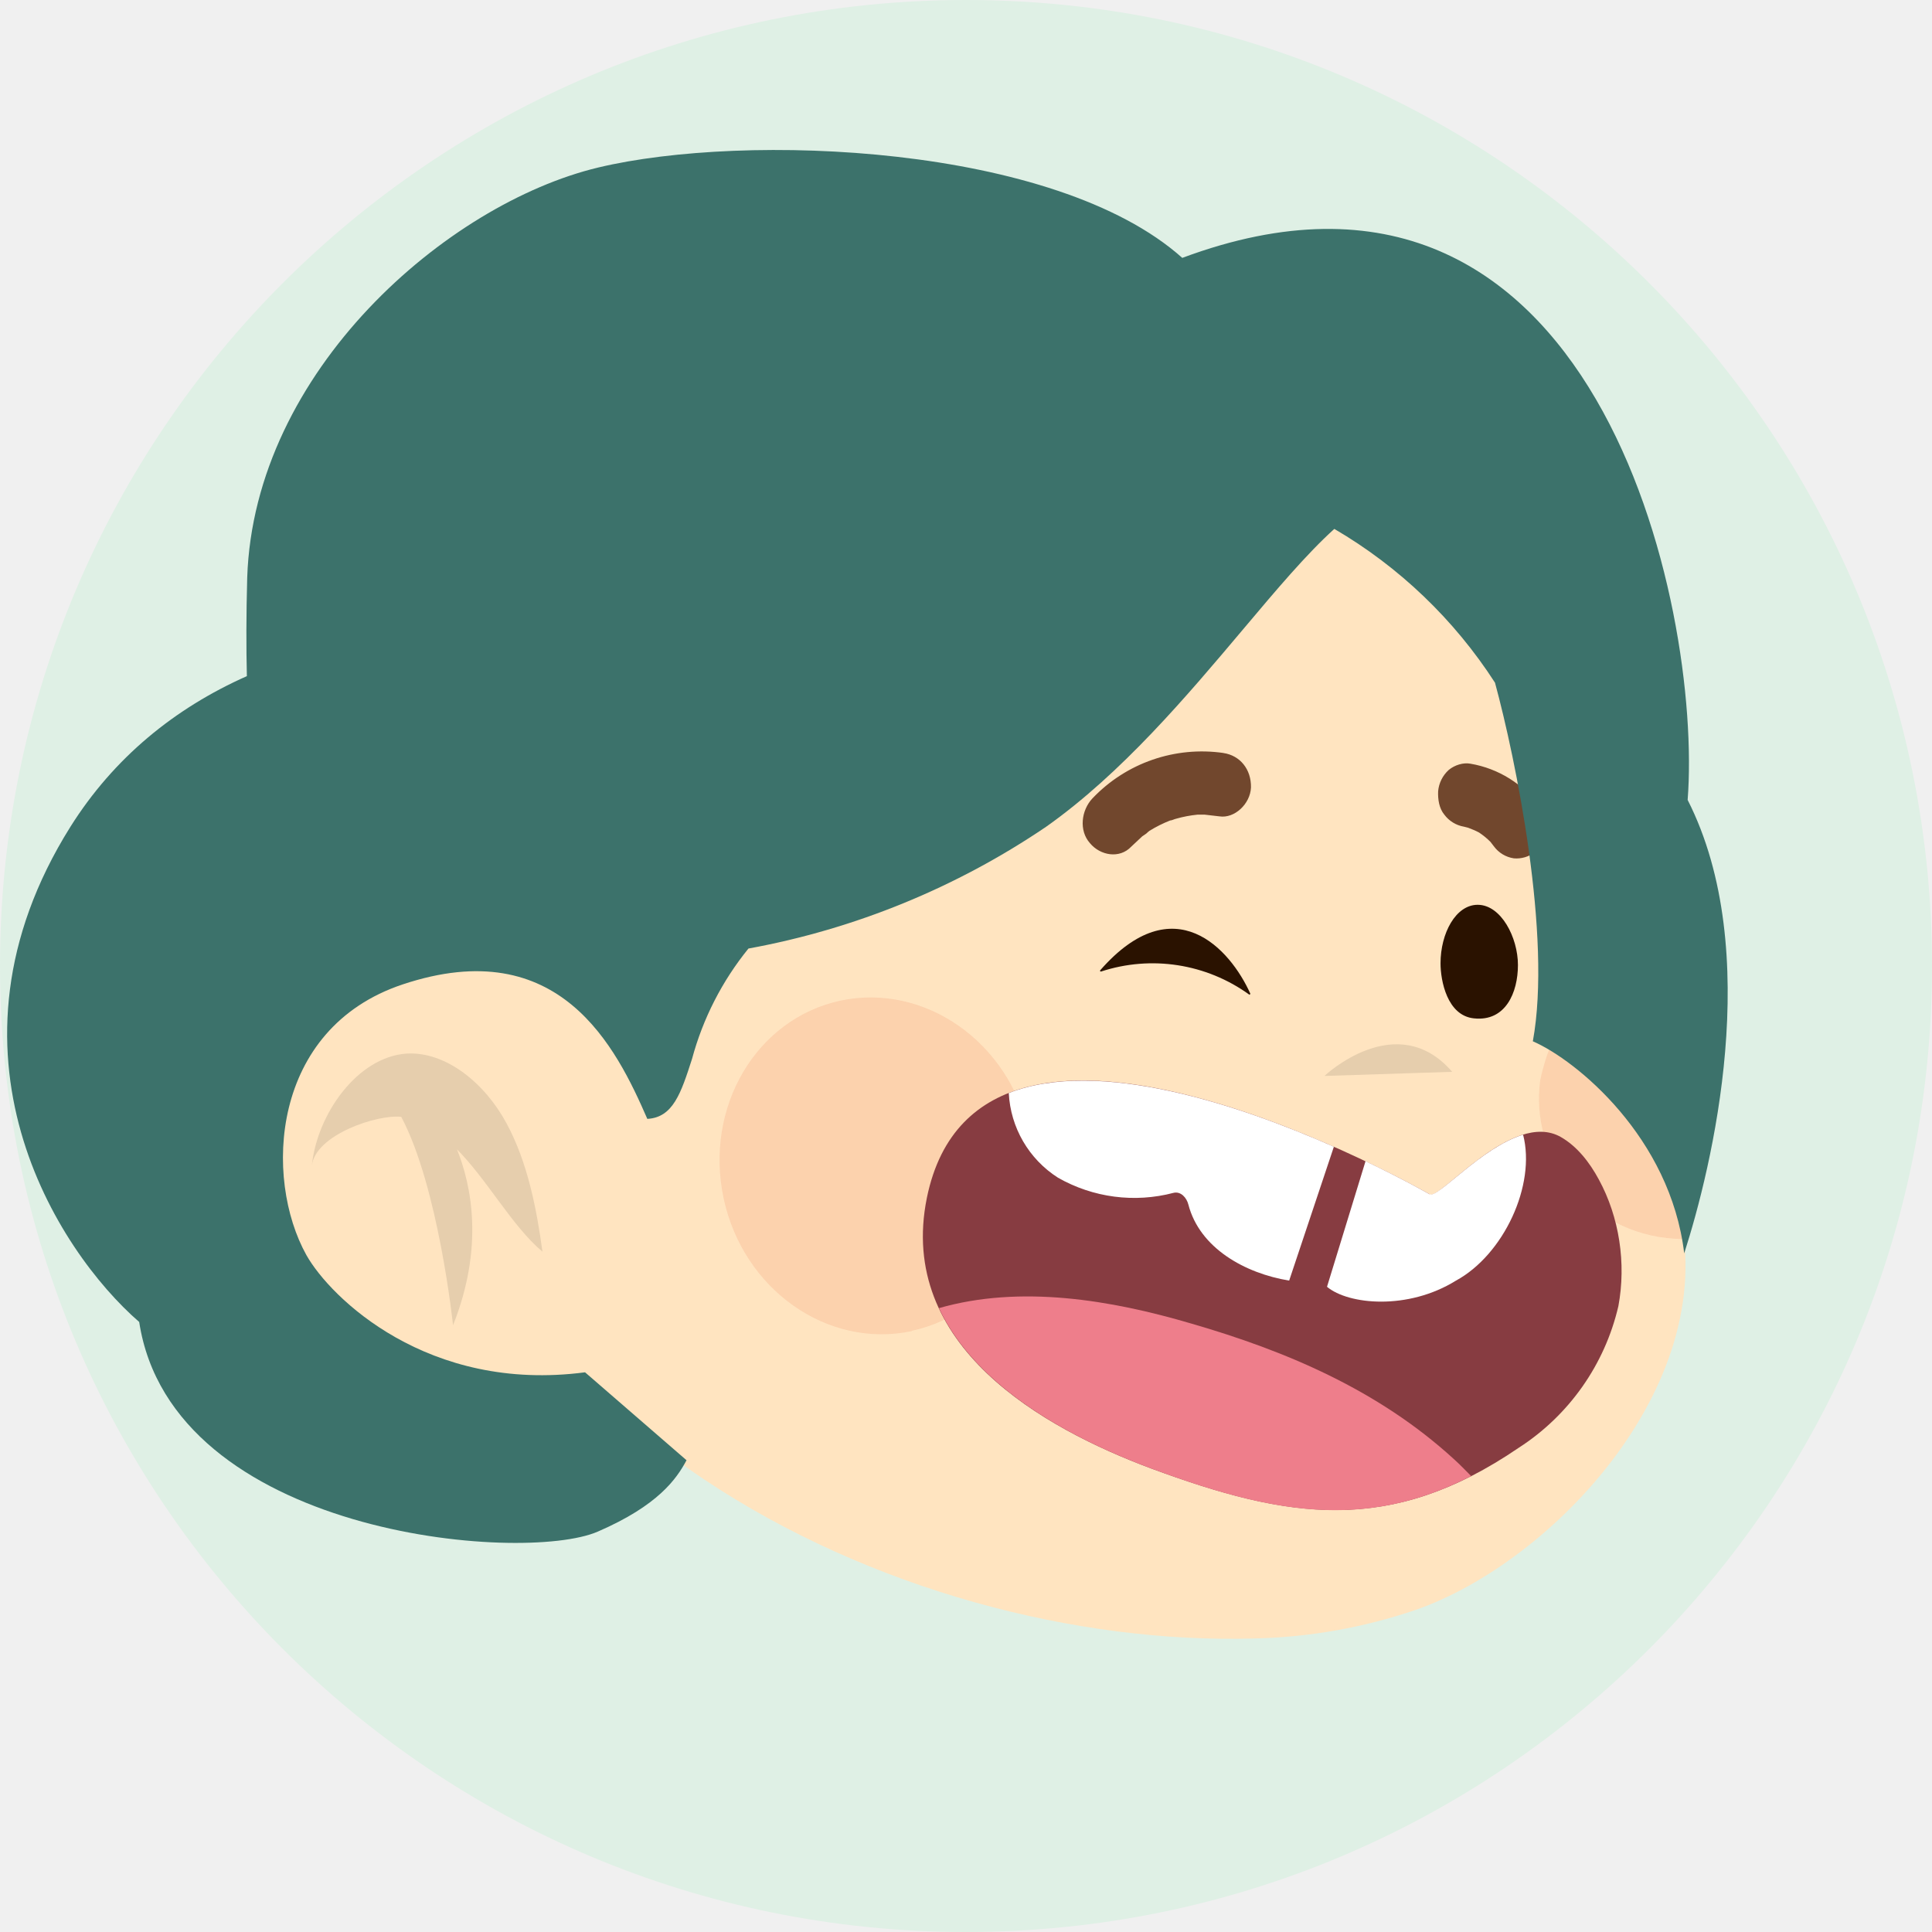
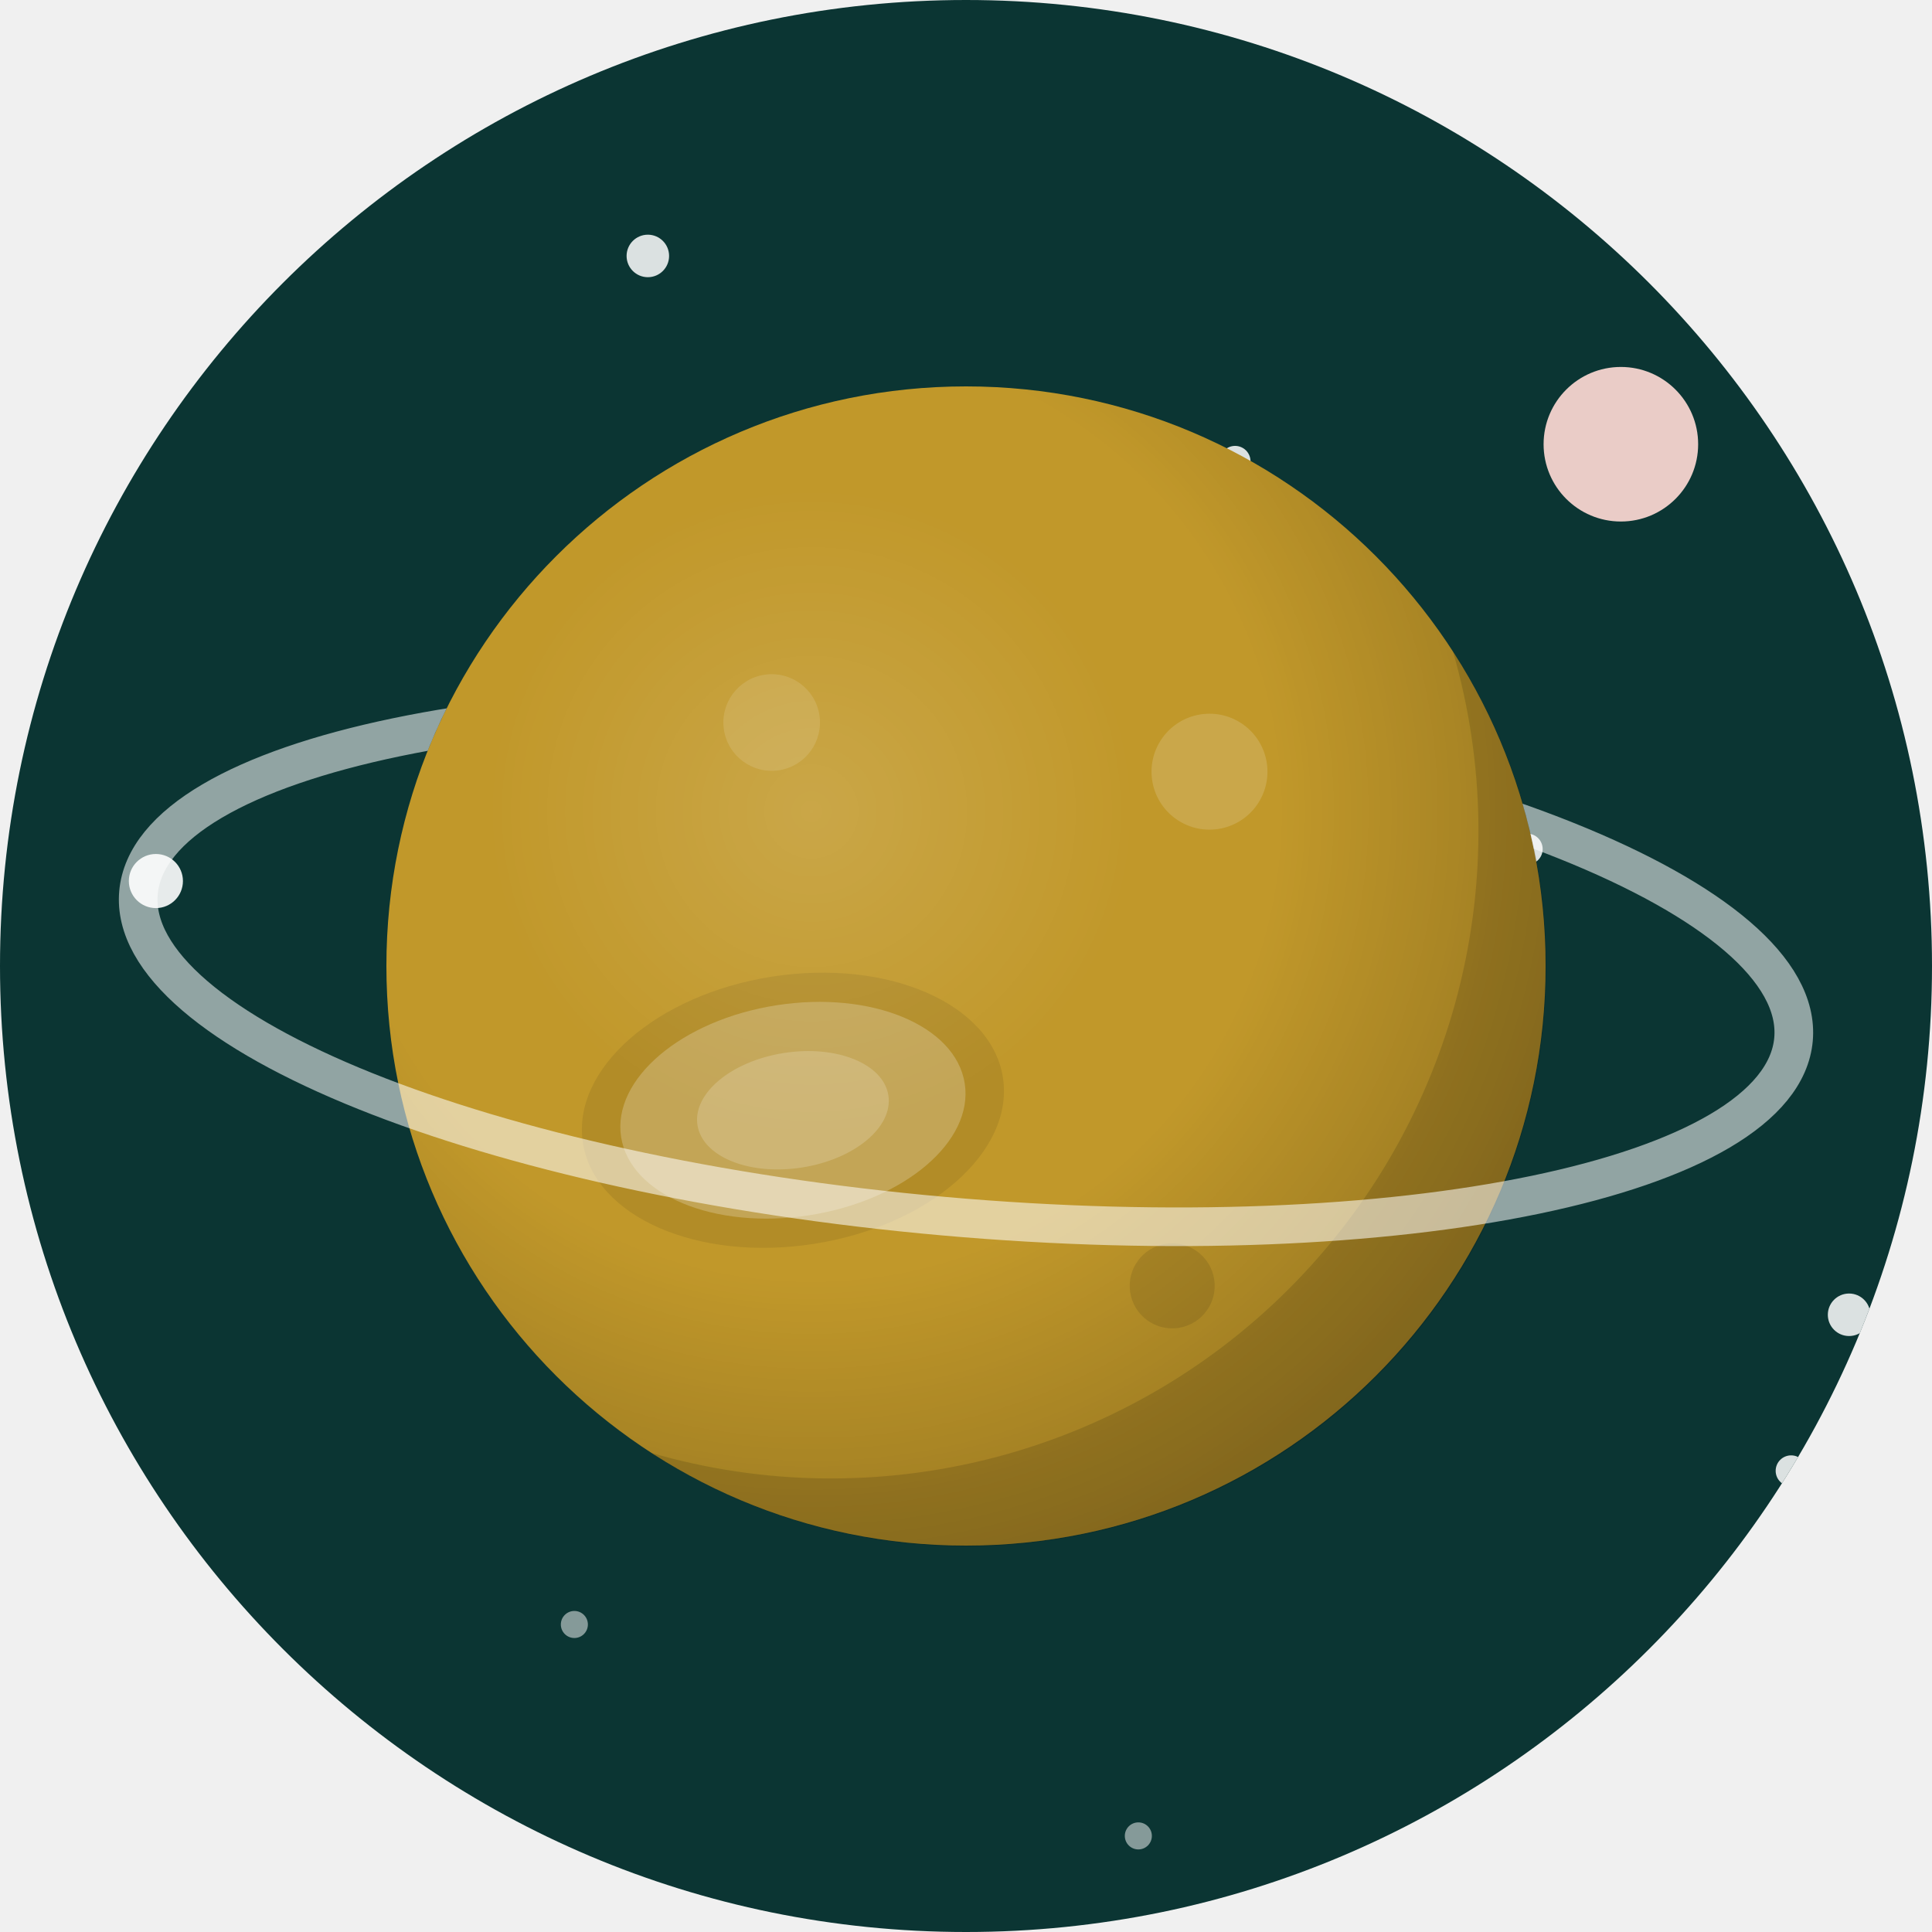
- <svg xmlns="http://www.w3.org/2000/svg" viewBox="0 0 480 480" fill="none" shape-rendering="auto" width="128" height="128">
-   <mask id="viewboxMask">
-     <rect width="480" height="480" rx="240" ry="240" x="0" y="0" fill="#fff" />
-   </mask>
-   <g mask="url(#viewboxMask)">
-     <rect fill="#dff0e5" width="480" height="480" x="0" y="0" />
-     <g transform="matrix(.85775 0 0 .85427 52 47)">
-       <path d="M264 38.6s131.4 20.6 121.4 208.1c0 .7 15.2 10.9 16.4 12a77.1 77.1 0 0 1 23.4 36.3c13.9 51.3-35.7 104.2-75.8 118.2a155 155 0 0 1-46.7 8.3c-103.1 3-239.7-62.7-246.7-191a202.7 202.7 0 0 1 15.1-83.9c0 .1 57.4-142.5 192.9-108Z" fill="#ffe4c0" />
-       <path d="M388.7 248.7a57 57 0 0 0-3.2 10.5 40 40 0 0 0 8.5 30.4 42.3 42.3 0 0 0 33 15.7c-3.2-31.7-29-50.7-38.3-56.6ZM203.5 332c24.4-5.2 39.6-31 33.9-57.5-5.7-26.5-30.2-43.7-54.6-38.5-24.4 5.3-39.5 31-33.8 57.6 5.7 26.5 30.1 43.7 54.5 38.5Z" fill="#DC2400" style="mix-blend-mode:multiply" opacity=".1" />
-       <path opacity=".1" d="M323 257.9s20.9-19.9 37-1.2Z" fill="#000" />
-       <path d="M128.7 356.9C59.3 391.7-3.7 304.4 16.5 255.3c12.9-31.4 50.4-33.8 72.1-5.2a185 185 0 0 1 29.1 59.1" fill="#ffe4c0" />
-       <path opacity=".1" d="M71.5 279c9 9 16.1 22.5 25 30-1.7-12.5-4.3-26-10.4-37.3-6.2-11.6-17.5-21-29-20.3-14.2 1-25.9 17.6-27.4 32.6 1-9 19-15 25.9-14.2 10.8 20.4 15 60.6 15 60.6 9-22.7 5.4-40.7 1-51.5Z" fill="#000" />
+ <svg xmlns="http://www.w3.org/2000/svg" viewBox="0 0 100 100" fill="none" shape-rendering="auto" aria-hidden="true" width="128" height="128">
+   <defs>
+     <g id="star-medium-8b2e0bd4">
+       <g class="dbpa-tw-medium">
+         <circle cx="5" cy="5" r="1.1" fill="#fff" fill-opacity=".85" />
+       </g>
    </g>
-     <g transform="matrix(.85472 0 0 .855 19 -17)">
-       <path d="M393.3 367c3 1.7 24.1-24.8 38.2-16.7 4.7 2.7 8.3 7.3 11 12.3 6 11 8 24.4 5.7 36.8a67 67 0 0 1-29 41.2c-37.4 25.5-67 20.7-106.8 6-31.4-11.7-74-35.6-65.2-78.7 15.6-76 146.1-1 146.1-1Z" fill="#873C41" />
-       <path d="M318.9 366.5a44.8 44.8 0 0 1-33.6-4.4 31 31 0 0 1-14.3-24.6c26.3-10.3 67.3 3.6 94.5 15.6l-13 38.9c-12.8-2.1-26-9.4-29.3-22.1-.5-2-2.2-3.9-4.3-3.4ZM420.5 349.6c3.8 14.7-5.7 34.9-19.5 42.4-14 8.7-31.3 7-37.5 1.8l11.2-36.5c11.3 5.4 18.6 9.6 18.6 9.6 2.3 1.4 15-13.6 27.2-17.3Z" fill="#fff" />
-       <path d="M400.3 443.8c-22-20.1-48.9-31.4-76.2-39.3-23.4-6.9-49.7-11.3-73.4-4.5 11 23.5 39.2 38.2 61.7 46.6 34.8 12.9 61.8 18.2 93 2.2-1.7-1.7-3.3-3.4-5.1-5Z" fill="#EE7E8B" />
+     <g id="star-small-8b2e0bd4">
+       <circle cx="5" cy="5" r=".8" fill="#fff" fill-opacity=".85" />
    </g>
-     <g transform="matrix(.85472 0 0 .855 19 -17)">
-       <path d="M340.9 308.9a48 48 0 0 0-43.1-6.7c-.2 0-.4-.2-.2-.4 21.5-24.5 37.8-6.1 43.6 6.8 0 .2-.2.4-.3.3ZM419 300.3c0 8-3.6 16.5-12.8 15.5-7.8-.8-9.7-11-9.7-16 0-8.7 4.4-17 10.8-17 6.8 0 11.7 9.5 11.7 17.5Z" fill="#2A1200" />
-       <path d="M333.5 238.7a43.9 43.9 0 0 0-38.2 13.2c-3.2 3.4-4 9.3-.7 13 3 3.6 8.6 4.6 12 1l3.2-3c.4-.3 1.3-.8 1.6-1.2l.5-.4a37.7 37.7 0 0 1 6-3c.5 0 1.2-.4 1.7-.5a35.6 35.6 0 0 1 6.3-1.2h2l4.3.5c4.4.7 9-3.6 9.2-8.4.1-5.3-3.2-9.3-8-10ZM425.4 254.4a31.4 31.4 0 0 0-20.2-12.6c-2.1-.4-4.6.4-6.3 1.8a9.5 9.5 0 0 0-3.1 6.2c-.1 2.4.3 5 1.8 6.8a9 9 0 0 0 5.7 3.5l1.2.3c1 .4 2.1.8 3.2 1.4 1.2.8 2.3 1.7 3.3 2.7l1 1.3a8.8 8.8 0 0 0 5.8 3.5c2 .2 4.6-.4 6.2-2 1.7-1.5 3-3.6 3.2-6 .1-2.5-.4-5-1.8-7Z" fill="#71472D" />
+     <g id="star-large-8b2e0bd4">
+       <g class="dbpa-tw-large">
+         <circle cx="5" cy="5" r="1.4" fill="#fff" fill-opacity=".9" />
+       </g>
    </g>
-     <g transform="matrix(.85472 0 0 .85667 18 -15)">
-       <path d="M366.8 170.9c-8 7.2-16.8 17.6-26.5 29.1-16.3 19.3-35.3 41.8-57.3 57.3a227.2 227.2 0 0 1-86.5 35.3 86.4 86.4 0 0 0-16.4 32c-3.2 9.9-5.5 17-13 17.4-9-20.6-25.4-54.2-71.1-39-38.5 12.8-40.4 56.3-28 78.5 7 12.4 35.3 40 81 34l29.5 25.5c-2.9 5.4-8.2 13.1-25.8 20.7-21.9 9.5-123.8 1-133.3-60.8-23.8-20.6-61.1-78.2-20-143.6 12.6-20 30.3-34.4 51.3-43.7-.2-8.2-.2-17.7.1-28.6 2-60 58.1-108.4 102-118.9 42.7-10.2 132.8-6.8 169.8 26.2C443 47.5 473.8 193.9 469.5 249.5c22.4 44 7 106.7-1 131.5-4-33.6-31.3-56-44-61.5 5.6-30.4-5-82-11-104a139 139 0 0 0-46.7-44.6Z" fill="#3c726b" />
+     <g id="star-faint-8b2e0bd4">
+       <circle cx="5" cy="5" r=".7" fill="#fff" fill-opacity=".5" />
    </g>
-     <g transform="matrix(.85472 0 0 .85667 14 -12)" />
+     <g id="planet-disc-8b2e0bd4">
+       <circle cx="30" cy="30" r="30" fill="#c1982a" />
+     </g>
+     <clipPath id="dicebearPlanets-spotted">
+       <circle cx="34" cy="33" r="30" />
+     </clipPath>
+     <g id="surface-spotted-8b2e0bd4">
+       <g class="dbpa-surface">
+         <g clip-path="url(#dicebearPlanets-spotted)">
+           <ellipse cx="44" cy="27" rx="11" ry="7" fill="#000" fill-opacity=".08" />
+           <ellipse cx="44" cy="27" rx="9" ry="5.5" fill="#fff" fill-opacity=".22" />
+           <ellipse cx="44" cy="27" rx="5" ry="3" fill="#fff" fill-opacity=".18" />
+           <circle cx="20" cy="41" r="3" fill="#fff" fill-opacity=".15" />
+           <circle cx="26" cy="15" r="2.2" fill="#000" fill-opacity=".1" />
+           <circle cx="42" cy="47" r="2.5" fill="#fff" fill-opacity=".12" />
+         </g>
+       </g>
+     </g>
+     <radialGradient id="dicebearPlanets-shade" gradientUnits="userSpaceOnUse" cx="22" cy="22" r="44">
+       <stop offset="0" stop-color="#fff" stop-opacity=".14" />
+       <stop offset=".38" stop-color="#fff" stop-opacity="0" />
+       <stop offset=".55" stop-color="#000" stop-opacity="0" />
+       <stop offset="1" stop-color="#000" stop-opacity=".26" />
+     </radialGradient>
+     <g id="shade-soft-8b2e0bd4">
+       <circle cx="30" cy="30" r="30" fill="url(#dicebearPlanets-shade)" />
+       <path d="M55.2 13.7a30 30 0 0 1-41.5 41.5 33.5 33.5 0 0 0 41.5-41.5" fill="#000" fill-opacity=".13" />
+     </g>
+     <mask id="dicebearPlanets-ring-thin">
+       <path fill="#fff" d="M-12-44h120V76H-12z" />
+       <path d="M18 16a30 30 0 0 1 60 0Z" fill="#000" />
+     </mask>
+     <g id="ring-thin-8b2e0bd4">
+       <g mask="url(#dicebearPlanets-ring-thin)">
+         <ellipse cx="48" cy="16" rx="43" ry="13" stroke="#fff" stroke-opacity=".55" stroke-width="2" />
+       </g>
+     </g>
+     <g id="moons-one-8b2e0bd4">
+       <g class="dbpa-moons">
+         <circle cx="58" cy="4" r="4" fill="#eaccc7" />
+       </g>
+     </g>
+     <g id="animation-none-8b2e0bd4" />
+     <clipPath id="clip-8b2e0bd4">
+       <rect width="100" height="100" rx="50" ry="50" />
+     </clipPath>
+   </defs>
+   <g clip-path="url(#clip-8b2e0bd4)">
+     <rect width="100" height="100" fill="#0b3533" />
+     <use transform="translate(7.5 7.5) translate(-8.58287, 8.22031)" href="#star-medium-8b2e0bd4" />
+     <use transform="translate(32.5 7.5) translate(-3.96777, 0.74748)" href="#star-medium-8b2e0bd4" />
+     <use transform="translate(57.5 7.5) translate(1.42731, 11.37955)" href="#star-small-8b2e0bd4" />
+     <use transform="translate(7.5 32.5) translate(-4.4312, 8.10243)" href="#star-large-8b2e0bd4" />
+     <use transform="translate(82.5 32.5) translate(-8.45159, 6.44772)" href="#star-small-8b2e0bd4" />
+     <use transform="translate(7.5 57.5) translate(-11.91342, 6.46032)" href="#star-faint-8b2e0bd4" />
+     <use transform="translate(82.5 57.5) translate(8.20817, 5.55261)" href="#star-medium-8b2e0bd4" />
+     <use transform="translate(7.5 82.5) translate(-8.5444, -1.90223)" href="#star-faint-8b2e0bd4" />
+     <use transform="translate(32.5 82.5) translate(-7.77099, -3.41688)" href="#star-faint-8b2e0bd4" />
+     <use transform="translate(57.5 82.5) translate(-3.57966, 7.52632)" href="#star-faint-8b2e0bd4" />
+     <use transform="translate(82.5 82.5) translate(5.20799, -11.37068)" href="#star-small-8b2e0bd4" />
+     <use transform="translate(20 20)" href="#planet-disc-8b2e0bd4" />
+     <use transform="translate(16 17) rotate(171.1534, 34, 33)" href="#surface-spotted-8b2e0bd4" />
+     <use transform="translate(20 20)" href="#shade-soft-8b2e0bd4" />
+     <use transform="translate(2 34) rotate(5.0639, 48, 16)" href="#ring-thin-8b2e0bd4" />
+     <use transform="translate(21 21) translate(4.89586, -2.00635)" href="#moons-one-8b2e0bd4" />
+     <use href="#animation-none-8b2e0bd4" />
  </g>
</svg>
